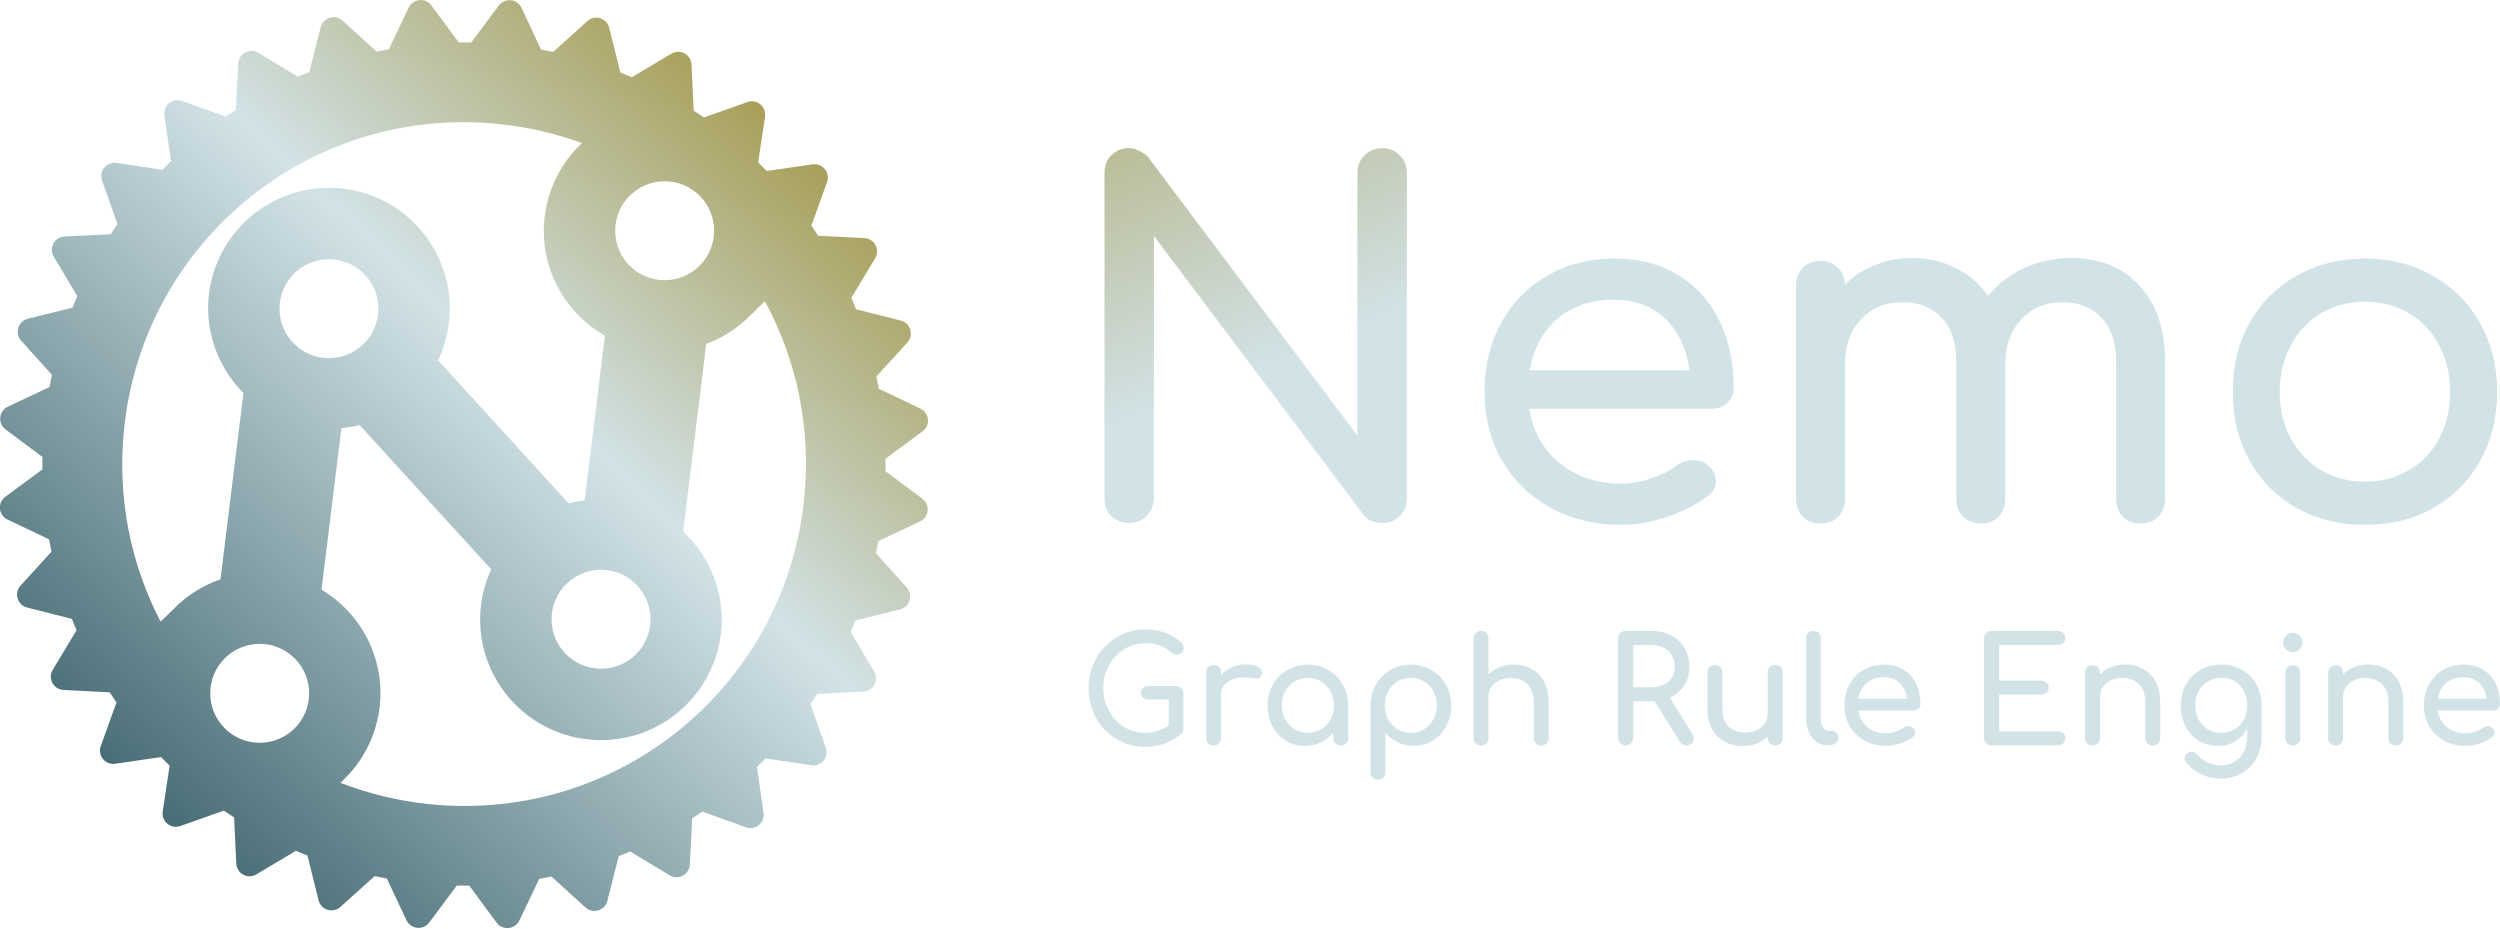
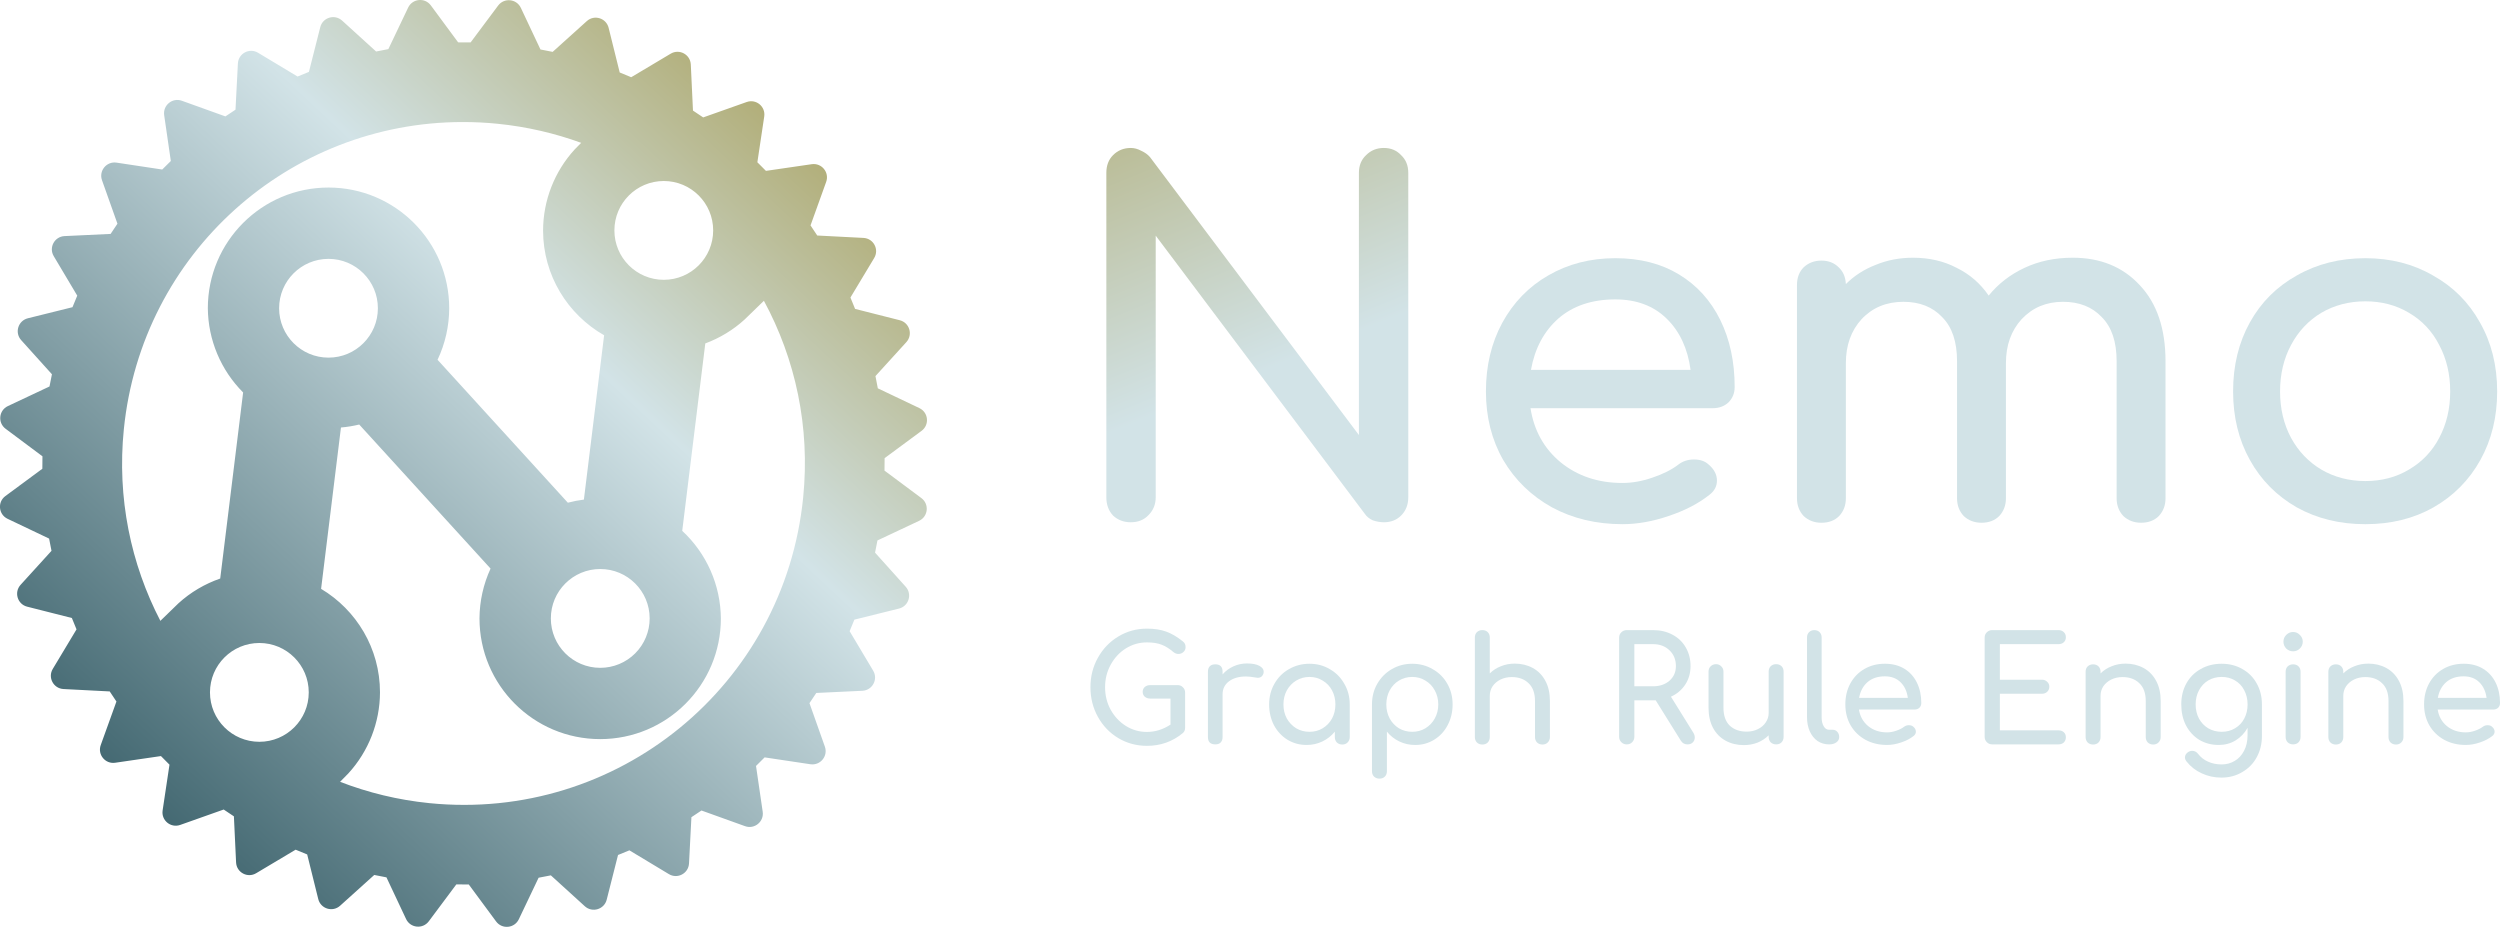
- <svg xmlns="http://www.w3.org/2000/svg" xmlns:xlink="http://www.w3.org/1999/xlink" width="68.755mm" height="25.525mm" viewBox="0 0 68.755 25.525" version="1.1" id="svg103483">
+ <svg xmlns="http://www.w3.org/2000/svg" xmlns:xlink="http://www.w3.org/1999/xlink" width="68.845mm" height="25.525mm" viewBox="0 0 68.845 25.525" version="1.1" id="svg103483">
  <defs id="defs103480">
    <linearGradient xlink:href="#linearGradient303448" id="linearGradient213979" gradientUnits="userSpaceOnUse" x1="1272.319" y1="-388.237" x2="1248.578" y2="-446.441" />
    <linearGradient id="linearGradient303448">
      <stop style="stop-color:#d2e3e7;stop-opacity:1" offset="0" id="stop303444" />
      <stop style="stop-color:#9c8b30;stop-opacity:1" offset="1" id="stop303446" />
    </linearGradient>
-     <linearGradient xlink:href="#linearGradient267755" id="linearGradient140237" x1="1806.873" y1="329.752" x2="1894.367" y2="235.947" gradientUnits="userSpaceOnUse" gradientTransform="matrix(0.2645833,0,0,0.2645833,-452.6449,55.24874)" />
+     <linearGradient xlink:href="#linearGradient267755" id="linearGradient313429" gradientUnits="userSpaceOnUse" gradientTransform="matrix(0.2645833,0,0,0.2645833,-437.4518,16.39619)" x1="1806.873" y1="329.752" x2="1901.727" y2="228.387" />
    <linearGradient id="linearGradient267755">
      <stop style="stop-color:#18434e;stop-opacity:1" offset="0" id="stop267747" />
      <stop style="stop-color:#d2e3e7;stop-opacity:1" offset="0.617" id="stop267751" />
      <stop style="stop-color:#9c8b30;stop-opacity:1" offset="1" id="stop267753" />
    </linearGradient>
-     <linearGradient xlink:href="#linearGradient303448" id="linearGradient312492" gradientUnits="userSpaceOnUse" x1="1272.319" y1="-388.237" x2="1248.578" y2="-446.441" />
-     <linearGradient xlink:href="#linearGradient303448" id="linearGradient312494" gradientUnits="userSpaceOnUse" x1="1272.319" y1="-388.237" x2="1248.578" y2="-446.441" />
-     <linearGradient xlink:href="#linearGradient303448" id="linearGradient312496" gradientUnits="userSpaceOnUse" x1="1272.319" y1="-388.237" x2="1248.578" y2="-446.441" />
-     <linearGradient xlink:href="#linearGradient303448" id="linearGradient312498" gradientUnits="userSpaceOnUse" x1="1272.319" y1="-388.237" x2="1248.578" y2="-446.441" />
+     <linearGradient xlink:href="#linearGradient303448" id="linearGradient314839" gradientUnits="userSpaceOnUse" x1="1272.319" y1="-388.237" x2="1248.578" y2="-446.441" />
+     <linearGradient xlink:href="#linearGradient303448" id="linearGradient314841" gradientUnits="userSpaceOnUse" x1="1272.319" y1="-388.237" x2="1248.578" y2="-446.441" />
+     <linearGradient xlink:href="#linearGradient303448" id="linearGradient314843" gradientUnits="userSpaceOnUse" x1="1272.319" y1="-388.237" x2="1248.578" y2="-446.441" />
+     <linearGradient xlink:href="#linearGradient303448" id="linearGradient314845" gradientUnits="userSpaceOnUse" x1="1272.319" y1="-388.237" x2="1248.578" y2="-446.441" />
  </defs>
-   <g id="layer1" transform="translate(-24.33977,-115.7069)">
-     <g aria-label="Nemo" id="g105466" style="font-weight:bold;font-size:49.882px;line-height:1.25;font-family:Comfortaa;-inkscape-font-specification:'Comfortaa, Bold';letter-spacing:0px;word-spacing:0px;fill:url(#linearGradient213979);fill-opacity:1" transform="matrix(0.2645833,0,0,0.2645833,-272.4905,226.5664)">
-       <path d="m 1239.23,-364.639 q -1.097,0 -1.846,-0.698 -0.698,-0.748 -0.698,-1.896 v -33.77 q 0,-1.147 0.698,-1.846 0.748,-0.748 1.846,-0.748 0.549,0 1.097,0.299 0.549,0.249 0.898,0.648 l 21.748,28.932 v -27.285 q 0,-1.147 0.748,-1.846 0.748,-0.748 1.846,-0.748 1.097,0 1.796,0.748 0.748,0.698 0.748,1.846 v 33.77 q 0,1.147 -0.748,1.896 -0.698,0.698 -1.796,0.698 -0.549,0 -1.147,-0.2 -0.549,-0.249 -0.848,-0.698 l -21.748,-28.932 v 27.236 q 0,1.097 -0.748,1.846 -0.698,0.748 -1.846,0.748 z" id="path105458" style="fill:url(#linearGradient312492);fill-opacity:1" />
-       <path d="m 1302.081,-378.706 q 0,0.948 -0.648,1.596 -0.648,0.599 -1.646,0.599 h -18.955 q 0.549,3.492 3.143,5.637 2.644,2.145 6.435,2.145 1.496,0 3.093,-0.549 1.646,-0.549 2.694,-1.347 0.698,-0.549 1.646,-0.549 0.948,0 1.496,0.499 0.898,0.748 0.898,1.696 0,0.898 -0.798,1.496 -1.696,1.347 -4.24,2.195 -2.494,0.848 -4.789,0.848 -4.09,0 -7.333,-1.746 -3.242,-1.796 -5.088,-4.938 -1.796,-3.143 -1.796,-7.133 0,-3.991 1.696,-7.133 1.746,-3.192 4.789,-4.938 3.093,-1.796 6.984,-1.796 3.841,0 6.634,1.696 2.793,1.696 4.29,4.739 1.496,3.043 1.496,6.983 z m -12.421,-9.128 q -3.641,0 -5.936,1.995 -2.245,1.995 -2.843,5.337 h 16.611 q -0.449,-3.342 -2.494,-5.337 -2.045,-1.995 -5.337,-1.995 z" id="path105460" style="fill:url(#linearGradient312494);fill-opacity:1" />
-       <path d="m 1337.248,-392.174 q 4.34,0 6.983,2.843 2.694,2.843 2.694,7.931 v 14.266 q 0,1.097 -0.698,1.846 -0.698,0.698 -1.846,0.698 -1.097,0 -1.846,-0.698 -0.698,-0.748 -0.698,-1.846 v -14.266 q 0,-3.043 -1.546,-4.589 -1.496,-1.596 -4.04,-1.596 -2.594,0 -4.29,1.796 -1.646,1.796 -1.646,4.589 v 14.067 q 0,1.097 -0.698,1.846 -0.698,0.698 -1.846,0.698 -1.097,0 -1.846,-0.698 -0.698,-0.748 -0.698,-1.846 v -14.266 q 0,-3.043 -1.546,-4.589 -1.496,-1.596 -4.04,-1.596 -2.644,0 -4.34,1.796 -1.646,1.796 -1.646,4.589 v 14.067 q 0,1.097 -0.698,1.846 -0.698,0.698 -1.846,0.698 -1.097,0 -1.846,-0.698 -0.698,-0.748 -0.698,-1.846 v -22.197 q 0,-1.147 0.698,-1.846 0.748,-0.698 1.846,-0.698 1.097,0 1.796,0.698 0.698,0.648 0.748,1.746 1.297,-1.297 3.093,-1.995 1.796,-0.748 3.891,-0.748 2.544,0 4.539,1.048 2.045,0.998 3.342,2.893 1.496,-1.846 3.741,-2.893 2.245,-1.048 4.988,-1.048 z" id="path105462" style="fill:url(#linearGradient312496);fill-opacity:1" />
-       <path d="m 1367.726,-364.439 q -3.99,0 -7.133,-1.746 -3.143,-1.796 -4.888,-4.938 -1.746,-3.143 -1.746,-7.133 0,-4.04 1.746,-7.183 1.746,-3.143 4.888,-4.888 3.143,-1.796 7.133,-1.796 3.941,0 7.033,1.796 3.143,1.746 4.888,4.888 1.796,3.143 1.796,7.183 0,3.991 -1.746,7.133 -1.746,3.143 -4.888,4.938 -3.093,1.746 -7.083,1.746 z m 0,-4.489 q 2.544,0 4.539,-1.197 2.045,-1.197 3.143,-3.292 1.147,-2.145 1.147,-4.839 0,-2.694 -1.147,-4.839 -1.097,-2.145 -3.143,-3.342 -1.995,-1.197 -4.539,-1.197 -2.544,0 -4.589,1.197 -1.995,1.197 -3.143,3.342 -1.147,2.145 -1.147,4.839 0,2.694 1.147,4.839 1.147,2.095 3.143,3.292 2.045,1.197 4.589,1.197 z" id="path105464" style="fill:url(#linearGradient312498);fill-opacity:1" />
+   <g id="layer1" transform="translate(-39.53277,-76.85442)">
+     <g aria-label="Nemo" id="g105466" style="font-weight:bold;font-size:49.882px;line-height:1.25;font-family:Comfortaa;-inkscape-font-specification:'Comfortaa, Bold';letter-spacing:0px;word-spacing:0px;fill:url(#linearGradient213979);fill-opacity:1" transform="matrix(0.2645833,0,0,0.2645833,-257.2071,187.7139)">
+       <path d="m 1239.23,-364.639 q -1.097,0 -1.846,-0.698 -0.698,-0.748 -0.698,-1.896 v -33.77 q 0,-1.147 0.698,-1.846 0.748,-0.748 1.846,-0.748 0.549,0 1.097,0.299 0.549,0.249 0.898,0.648 l 21.748,28.932 v -27.285 q 0,-1.147 0.748,-1.846 0.748,-0.748 1.846,-0.748 1.097,0 1.796,0.748 0.748,0.698 0.748,1.846 v 33.77 q 0,1.147 -0.748,1.896 -0.698,0.698 -1.796,0.698 -0.549,0 -1.147,-0.2 -0.549,-0.249 -0.848,-0.698 l -21.748,-28.932 v 27.236 q 0,1.097 -0.748,1.846 -0.698,0.748 -1.846,0.748 z" id="path105458" style="fill:url(#linearGradient314839);fill-opacity:1" />
+       <path d="m 1302.081,-378.706 q 0,0.948 -0.648,1.596 -0.648,0.599 -1.646,0.599 h -18.955 q 0.549,3.492 3.143,5.637 2.644,2.145 6.435,2.145 1.496,0 3.093,-0.549 1.646,-0.549 2.694,-1.347 0.698,-0.549 1.646,-0.549 0.948,0 1.496,0.499 0.898,0.748 0.898,1.696 0,0.898 -0.798,1.496 -1.696,1.347 -4.24,2.195 -2.494,0.848 -4.789,0.848 -4.09,0 -7.333,-1.746 -3.242,-1.796 -5.088,-4.938 -1.796,-3.143 -1.796,-7.133 0,-3.991 1.696,-7.133 1.746,-3.192 4.789,-4.938 3.093,-1.796 6.984,-1.796 3.841,0 6.634,1.696 2.793,1.696 4.29,4.739 1.496,3.043 1.496,6.983 z m -12.421,-9.128 q -3.641,0 -5.936,1.995 -2.245,1.995 -2.843,5.337 h 16.611 q -0.449,-3.342 -2.494,-5.337 -2.045,-1.995 -5.337,-1.995 z" id="path105460" style="fill:url(#linearGradient314841);fill-opacity:1" />
+       <path d="m 1337.248,-392.174 q 4.34,0 6.983,2.843 2.694,2.843 2.694,7.931 v 14.266 q 0,1.097 -0.698,1.846 -0.698,0.698 -1.846,0.698 -1.097,0 -1.846,-0.698 -0.698,-0.748 -0.698,-1.846 v -14.266 q 0,-3.043 -1.546,-4.589 -1.496,-1.596 -4.04,-1.596 -2.594,0 -4.29,1.796 -1.646,1.796 -1.646,4.589 v 14.067 q 0,1.097 -0.698,1.846 -0.698,0.698 -1.846,0.698 -1.097,0 -1.846,-0.698 -0.698,-0.748 -0.698,-1.846 v -14.266 q 0,-3.043 -1.546,-4.589 -1.496,-1.596 -4.04,-1.596 -2.644,0 -4.34,1.796 -1.646,1.796 -1.646,4.589 v 14.067 q 0,1.097 -0.698,1.846 -0.698,0.698 -1.846,0.698 -1.097,0 -1.846,-0.698 -0.698,-0.748 -0.698,-1.846 v -22.197 q 0,-1.147 0.698,-1.846 0.748,-0.698 1.846,-0.698 1.097,0 1.796,0.698 0.698,0.648 0.748,1.746 1.297,-1.297 3.093,-1.995 1.796,-0.748 3.891,-0.748 2.544,0 4.539,1.048 2.045,0.998 3.342,2.893 1.496,-1.846 3.741,-2.893 2.245,-1.048 4.988,-1.048 z" id="path105462" style="fill:url(#linearGradient314843);fill-opacity:1" />
+       <path d="m 1367.726,-364.439 q -3.99,0 -7.133,-1.746 -3.143,-1.796 -4.888,-4.938 -1.746,-3.143 -1.746,-7.133 0,-4.04 1.746,-7.183 1.746,-3.143 4.888,-4.888 3.143,-1.796 7.133,-1.796 3.941,0 7.033,1.796 3.143,1.746 4.888,4.888 1.796,3.143 1.796,7.183 0,3.991 -1.746,7.133 -1.746,3.143 -4.888,4.938 -3.093,1.746 -7.083,1.746 z m 0,-4.489 q 2.544,0 4.539,-1.197 2.045,-1.197 3.143,-3.292 1.147,-2.145 1.147,-4.839 0,-2.694 -1.147,-4.839 -1.097,-2.145 -3.143,-3.342 -1.995,-1.197 -4.539,-1.197 -2.544,0 -4.589,1.197 -1.995,1.197 -3.143,3.342 -1.147,2.145 -1.147,4.839 0,2.694 1.147,4.839 1.147,2.095 3.143,3.292 2.045,1.197 4.589,1.197 z" id="path105464" style="fill:url(#linearGradient314845);fill-opacity:1" />
    </g>
-     <g aria-label="Graph Rule Engine" id="g105498" style="font-weight:bold;font-size:15.23px;line-height:1.25;font-family:Comfortaa;-inkscape-font-specification:'Comfortaa, Bold';letter-spacing:0px;word-spacing:0px;fill:#d2e3e7;fill-opacity:1;stroke-width:1" transform="matrix(0.2645833,0,0,0.2645833,-272.4905,226.5664)">
+     <g aria-label="Graph Rule Engine" id="g105498" style="font-weight:bold;font-size:15.23px;line-height:1.25;font-family:Comfortaa;-inkscape-font-specification:'Comfortaa, Bold';letter-spacing:0px;word-spacing:0px;fill:#d2e3e7;fill-opacity:1;stroke-width:1" transform="matrix(0.2645833,0,0,0.2645833,-257.2071,187.7139)">
      <path d="m 1244.108,-347.689 q 0.335,0 0.548,0.228 0.229,0.213 0.229,0.563 v 3.64 q 0,0.366 -0.244,0.564 -1.599,1.325 -3.731,1.325 -1.63,0 -2.985,-0.807 -1.34,-0.807 -2.117,-2.208 -0.777,-1.401 -0.777,-3.092 0,-1.675 0.777,-3.061 0.777,-1.401 2.117,-2.208 1.355,-0.822 2.985,-0.822 1.157,0 1.995,0.305 0.853,0.305 1.721,1.005 0.183,0.137 0.244,0.289 0.061,0.137 0.061,0.335 0,0.305 -0.229,0.503 -0.213,0.198 -0.518,0.198 -0.274,0 -0.518,-0.198 -0.624,-0.533 -1.218,-0.761 -0.594,-0.244 -1.538,-0.244 -1.188,0 -2.193,0.624 -0.99,0.624 -1.584,1.706 -0.579,1.066 -0.579,2.33 0,1.279 0.579,2.345 0.594,1.066 1.584,1.69 1.005,0.624 2.193,0.624 1.279,0 2.452,-0.761 v -2.711 h -2.102 q -0.35,0 -0.579,-0.198 -0.213,-0.198 -0.213,-0.503 0,-0.305 0.213,-0.503 0.228,-0.198 0.579,-0.198 z" id="path105468" style="fill:#d2e3e7;fill-opacity:1" />
      <path d="m 1251.342,-349.943 q 0.807,0 1.264,0.244 0.457,0.244 0.457,0.609 0,0.107 -0.015,0.152 -0.137,0.487 -0.609,0.487 -0.076,0 -0.229,-0.03 -0.609,-0.107 -0.99,-0.107 -1.097,0 -1.767,0.503 -0.67,0.503 -0.67,1.355 v 4.447 q 0,0.366 -0.198,0.564 -0.183,0.198 -0.564,0.198 -0.365,0 -0.564,-0.183 -0.198,-0.198 -0.198,-0.579 v -6.808 q 0,-0.366 0.198,-0.564 0.198,-0.198 0.564,-0.198 0.761,0 0.761,0.761 v 0.289 q 0.457,-0.533 1.127,-0.838 0.67,-0.305 1.431,-0.305 z" id="path105470" style="fill:#d2e3e7;fill-opacity:1" />
      <path d="m 1257.83,-349.912 q 1.173,0 2.117,0.564 0.96,0.548 1.508,1.523 0.564,0.959 0.564,2.147 v 3.396 q 0,0.335 -0.228,0.564 -0.213,0.213 -0.548,0.213 -0.335,0 -0.564,-0.213 -0.213,-0.228 -0.213,-0.564 v -0.564 q -0.533,0.655 -1.294,1.02 -0.761,0.366 -1.645,0.366 -1.097,0 -1.995,-0.548 -0.883,-0.548 -1.401,-1.508 -0.502,-0.975 -0.502,-2.163 0,-1.188 0.548,-2.147 0.548,-0.975 1.508,-1.523 0.975,-0.564 2.147,-0.564 z m 0,7.082 q 0.761,0 1.371,-0.366 0.625,-0.381 0.975,-1.02 0.35,-0.655 0.35,-1.462 0,-0.807 -0.35,-1.462 -0.35,-0.655 -0.975,-1.02 -0.609,-0.381 -1.371,-0.381 -0.761,0 -1.386,0.381 -0.609,0.366 -0.975,1.02 -0.35,0.655 -0.35,1.462 0,0.807 0.35,1.462 0.365,0.64 0.975,1.02 0.624,0.366 1.386,0.366 z" id="path105472" style="fill:#d2e3e7;fill-opacity:1" />
      <path d="m 1268.522,-349.912 q 1.173,0 2.132,0.564 0.975,0.548 1.523,1.523 0.548,0.959 0.548,2.147 0,1.188 -0.518,2.163 -0.503,0.959 -1.401,1.508 -0.883,0.548 -1.98,0.548 -0.883,0 -1.645,-0.366 -0.761,-0.366 -1.294,-1.02 v 4.112 q 0,0.35 -0.213,0.564 -0.213,0.213 -0.564,0.213 -0.335,0 -0.564,-0.213 -0.213,-0.213 -0.213,-0.564 v -6.945 q 0,-1.188 0.548,-2.147 0.564,-0.975 1.508,-1.523 0.96,-0.564 2.132,-0.564 z m 0,7.082 q 0.761,0 1.371,-0.366 0.624,-0.381 0.975,-1.02 0.365,-0.655 0.365,-1.462 0,-0.807 -0.365,-1.462 -0.35,-0.655 -0.975,-1.02 -0.609,-0.381 -1.371,-0.381 -0.761,0 -1.386,0.381 -0.609,0.366 -0.96,1.02 -0.35,0.655 -0.35,1.462 0,0.807 0.35,1.462 0.35,0.64 0.96,1.02 0.624,0.366 1.386,0.366 z" id="path105474" style="fill:#d2e3e7;fill-opacity:1" />
      <path d="m 1279.182,-349.928 q 1.051,0 1.889,0.457 0.838,0.457 1.31,1.34 0.472,0.868 0.472,2.102 v 3.747 q 0,0.335 -0.228,0.564 -0.213,0.213 -0.548,0.213 -0.335,0 -0.564,-0.213 -0.213,-0.228 -0.213,-0.564 v -3.747 q 0,-1.234 -0.67,-1.858 -0.655,-0.64 -1.751,-0.64 -0.64,0 -1.173,0.259 -0.518,0.259 -0.822,0.701 -0.289,0.442 -0.289,0.99 v 4.295 q 0,0.335 -0.213,0.564 -0.213,0.213 -0.564,0.213 -0.335,0 -0.564,-0.213 -0.213,-0.228 -0.213,-0.564 v -10.356 q 0,-0.35 0.213,-0.564 0.229,-0.213 0.564,-0.213 0.35,0 0.564,0.213 0.213,0.213 0.213,0.564 v 3.731 q 0.487,-0.487 1.157,-0.746 0.67,-0.274 1.432,-0.274 z" id="path105476" style="fill:#d2e3e7;fill-opacity:1" />
      <path d="m 1297.778,-342.739 q 0.152,0.244 0.152,0.503 0,0.305 -0.213,0.518 -0.198,0.198 -0.548,0.198 -0.442,0 -0.685,-0.381 l -2.619,-4.203 h -0.274 -1.949 v 3.792 q 0,0.335 -0.228,0.564 -0.213,0.228 -0.564,0.228 -0.335,0 -0.564,-0.228 -0.229,-0.228 -0.229,-0.564 v -10.31 q 0,-0.35 0.229,-0.564 0.228,-0.228 0.564,-0.228 h 2.741 q 1.127,0 2.01,0.472 0.898,0.472 1.386,1.325 0.502,0.853 0.502,1.949 0,1.081 -0.548,1.919 -0.548,0.838 -1.492,1.264 z m -4.188,-4.828 q 1.036,0 1.706,-0.579 0.67,-0.594 0.67,-1.523 0,-1.005 -0.67,-1.645 -0.67,-0.64 -1.706,-0.64 h -1.949 v 4.386 z" id="path105478" style="fill:#d2e3e7;fill-opacity:1" />
      <path d="m 1306.398,-349.867 q 0.35,0 0.564,0.213 0.213,0.213 0.213,0.564 v 6.792 q 0,0.335 -0.213,0.564 -0.213,0.213 -0.564,0.213 -0.335,0 -0.564,-0.213 -0.213,-0.228 -0.213,-0.564 v -0.168 q -0.487,0.487 -1.157,0.761 -0.67,0.259 -1.431,0.259 -1.051,0 -1.889,-0.457 -0.838,-0.457 -1.31,-1.325 -0.472,-0.883 -0.472,-2.117 v -3.747 q 0,-0.335 0.213,-0.548 0.229,-0.228 0.564,-0.228 0.335,0 0.548,0.228 0.228,0.213 0.228,0.548 v 3.747 q 0,1.234 0.655,1.873 0.67,0.624 1.767,0.624 0.64,0 1.157,-0.259 0.533,-0.259 0.822,-0.701 0.305,-0.442 0.305,-0.99 v -4.295 q 0,-0.35 0.213,-0.564 0.229,-0.213 0.564,-0.213 z" id="path105480" style="fill:#d2e3e7;fill-opacity:1" />
      <path d="m 1311.896,-341.521 q -0.655,0 -1.188,-0.35 -0.518,-0.366 -0.807,-1.005 -0.289,-0.655 -0.289,-1.462 v -8.315 q 0,-0.335 0.213,-0.548 0.213,-0.213 0.548,-0.213 0.335,0 0.548,0.213 0.213,0.213 0.213,0.548 v 8.315 q 0,0.564 0.213,0.929 0.213,0.366 0.548,0.366 h 0.381 q 0.305,0 0.487,0.213 0.198,0.213 0.198,0.548 0,0.335 -0.289,0.548 -0.289,0.213 -0.746,0.213 z" id="path105482" style="fill:#d2e3e7;fill-opacity:1" />
      <path d="m 1321.505,-345.816 q 0,0.289 -0.198,0.487 -0.198,0.183 -0.503,0.183 h -5.787 q 0.168,1.066 0.96,1.721 0.807,0.655 1.965,0.655 0.457,0 0.944,-0.168 0.503,-0.168 0.822,-0.411 0.213,-0.168 0.503,-0.168 0.289,0 0.457,0.152 0.274,0.228 0.274,0.518 0,0.274 -0.244,0.457 -0.518,0.411 -1.295,0.67 -0.761,0.259 -1.462,0.259 -1.249,0 -2.239,-0.533 -0.99,-0.548 -1.553,-1.508 -0.548,-0.959 -0.548,-2.178 0,-1.218 0.518,-2.178 0.533,-0.975 1.462,-1.508 0.944,-0.548 2.132,-0.548 1.173,0 2.026,0.518 0.853,0.518 1.31,1.447 0.457,0.929 0.457,2.132 z m -3.792,-2.787 q -1.112,0 -1.812,0.609 -0.685,0.609 -0.868,1.63 h 5.072 q -0.137,-1.02 -0.761,-1.63 -0.624,-0.609 -1.63,-0.609 z" id="path105484" style="fill:#d2e3e7;fill-opacity:1" />
      <path d="m 1328.892,-341.521 q -0.335,0 -0.564,-0.228 -0.228,-0.228 -0.228,-0.564 v -10.31 q 0,-0.35 0.228,-0.564 0.229,-0.228 0.564,-0.228 h 6.884 q 0.35,0 0.564,0.213 0.213,0.198 0.213,0.533 0,0.32 -0.213,0.518 -0.213,0.198 -0.564,0.198 h -6.092 v 3.701 h 4.371 q 0.335,0 0.548,0.213 0.229,0.198 0.229,0.518 0,0.32 -0.229,0.533 -0.213,0.198 -0.548,0.198 h -4.371 v 3.807 h 6.092 q 0.35,0 0.564,0.198 0.213,0.198 0.213,0.518 0,0.335 -0.213,0.548 -0.213,0.198 -0.564,0.198 z" id="path105486" style="fill:#d2e3e7;fill-opacity:1" />
      <path d="m 1342.751,-349.928 q 1.051,0 1.889,0.457 0.838,0.457 1.31,1.34 0.472,0.868 0.472,2.102 v 3.747 q 0,0.335 -0.229,0.564 -0.213,0.213 -0.548,0.213 -0.335,0 -0.564,-0.213 -0.213,-0.228 -0.213,-0.564 v -3.747 q 0,-1.234 -0.67,-1.858 -0.655,-0.64 -1.751,-0.64 -0.64,0 -1.173,0.259 -0.518,0.259 -0.822,0.701 -0.289,0.442 -0.289,0.99 v 4.295 q 0,0.335 -0.213,0.564 -0.213,0.213 -0.564,0.213 -0.335,0 -0.564,-0.213 -0.213,-0.228 -0.213,-0.564 v -6.792 q 0,-0.35 0.213,-0.564 0.228,-0.213 0.564,-0.213 0.35,0 0.564,0.213 0.213,0.213 0.213,0.564 v 0.168 q 0.487,-0.487 1.157,-0.746 0.67,-0.274 1.432,-0.274 z" id="path105488" style="fill:#d2e3e7;fill-opacity:1" />
      <path d="m 1352.772,-349.912 q 1.203,0 2.147,0.548 0.96,0.533 1.492,1.493 0.548,0.959 0.548,2.193 v 3.29 q 0,1.203 -0.533,2.193 -0.533,0.99 -1.508,1.553 -0.959,0.579 -2.178,0.579 -1.097,0 -2.041,-0.442 -0.944,-0.426 -1.584,-1.234 -0.168,-0.213 -0.168,-0.426 0,-0.32 0.32,-0.548 0.213,-0.137 0.426,-0.137 0.381,0 0.624,0.32 0.411,0.533 1.036,0.807 0.624,0.289 1.416,0.289 0.746,0 1.355,-0.366 0.609,-0.35 0.975,-1.051 0.365,-0.685 0.365,-1.645 v -0.746 q -0.472,0.838 -1.249,1.31 -0.777,0.472 -1.751,0.472 -1.127,0 -2.026,-0.533 -0.883,-0.548 -1.386,-1.508 -0.487,-0.959 -0.487,-2.178 0,-1.234 0.533,-2.193 0.533,-0.959 1.492,-1.493 0.96,-0.548 2.178,-0.548 z m 0,7.082 q 0.777,0 1.386,-0.366 0.624,-0.366 0.959,-1.005 0.35,-0.655 0.35,-1.477 0,-0.822 -0.35,-1.477 -0.335,-0.655 -0.959,-1.02 -0.609,-0.366 -1.386,-0.366 -0.777,0 -1.401,0.366 -0.609,0.366 -0.96,1.02 -0.35,0.655 -0.35,1.477 0,0.822 0.35,1.477 0.35,0.64 0.96,1.005 0.624,0.366 1.401,0.366 z" id="path105490" style="fill:#d2e3e7;fill-opacity:1" />
      <path d="m 1360.204,-341.521 q -0.335,0 -0.564,-0.213 -0.213,-0.228 -0.213,-0.564 v -6.777 q 0,-0.35 0.213,-0.564 0.229,-0.213 0.564,-0.213 0.35,0 0.564,0.213 0.213,0.213 0.213,0.564 v 6.777 q 0,0.335 -0.213,0.564 -0.213,0.213 -0.564,0.213 z m 0,-9.686 q -0.411,0 -0.716,-0.289 -0.289,-0.305 -0.289,-0.716 0,-0.411 0.289,-0.701 0.305,-0.305 0.716,-0.305 0.411,0 0.701,0.305 0.305,0.289 0.305,0.701 0,0.411 -0.305,0.716 -0.289,0.289 -0.701,0.289 z" id="path105492" style="fill:#d2e3e7;fill-opacity:1" />
      <path d="m 1368.017,-349.928 q 1.051,0 1.889,0.457 0.838,0.457 1.31,1.34 0.472,0.868 0.472,2.102 v 3.747 q 0,0.335 -0.229,0.564 -0.213,0.213 -0.548,0.213 -0.335,0 -0.564,-0.213 -0.213,-0.228 -0.213,-0.564 v -3.747 q 0,-1.234 -0.67,-1.858 -0.655,-0.64 -1.752,-0.64 -0.64,0 -1.173,0.259 -0.518,0.259 -0.822,0.701 -0.289,0.442 -0.289,0.99 v 4.295 q 0,0.335 -0.213,0.564 -0.213,0.213 -0.564,0.213 -0.335,0 -0.564,-0.213 -0.213,-0.228 -0.213,-0.564 v -6.792 q 0,-0.35 0.213,-0.564 0.228,-0.213 0.564,-0.213 0.35,0 0.564,0.213 0.213,0.213 0.213,0.564 v 0.168 q 0.487,-0.487 1.157,-0.746 0.67,-0.274 1.432,-0.274 z" id="path105494" style="fill:#d2e3e7;fill-opacity:1" />
      <path d="m 1381.739,-345.816 q 0,0.289 -0.198,0.487 -0.198,0.183 -0.503,0.183 h -5.787 q 0.168,1.066 0.96,1.721 0.807,0.655 1.965,0.655 0.457,0 0.944,-0.168 0.503,-0.168 0.822,-0.411 0.213,-0.168 0.503,-0.168 0.289,0 0.457,0.152 0.274,0.228 0.274,0.518 0,0.274 -0.244,0.457 -0.518,0.411 -1.294,0.67 -0.761,0.259 -1.462,0.259 -1.249,0 -2.239,-0.533 -0.99,-0.548 -1.553,-1.508 -0.548,-0.959 -0.548,-2.178 0,-1.218 0.518,-2.178 0.533,-0.975 1.462,-1.508 0.944,-0.548 2.132,-0.548 1.173,0 2.026,0.518 0.853,0.518 1.31,1.447 0.457,0.929 0.457,2.132 z m -3.792,-2.787 q -1.112,0 -1.812,0.609 -0.685,0.609 -0.868,1.63 h 5.072 q -0.137,-1.02 -0.761,-1.63 -0.624,-0.609 -1.63,-0.609 z" id="path105496" style="fill:#d2e3e7;fill-opacity:1" />
    </g>
-     <path id="path105500" style="color:#000000;fill:url(#linearGradient140237);fill-opacity:1;stroke-width:0.265;stroke-miterlimit:6;-inkscape-stroke:none" d="m 35.875,115.709 c -0.121,0.012 -0.237,0.083 -0.296,0.208 l -0.545,1.143 c -0.113,0.021 -0.225,0.042 -0.337,0.066 l -0.936,-0.851 c -0.205,-0.186 -0.534,-0.088 -0.602,0.181 l -0.312,1.231 c -0.105,0.042 -0.209,0.084 -0.313,0.128 l -1.088,-0.655 c -0.237,-0.143 -0.541,0.019 -0.555,0.295 l -0.066,1.273 c -0.094,0.06 -0.186,0.122 -0.278,0.185 l -1.199,-0.431 c -0.26,-0.094 -0.527,0.124 -0.487,0.398 l 0.183,1.261 c -0.08,0.077 -0.159,0.156 -0.237,0.235 l -1.26,-0.189 c -0.274,-0.041 -0.493,0.224 -0.4,0.485 l 0.425,1.197 c -0.064,0.092 -0.126,0.187 -0.188,0.281 l -1.269,0.06 c -0.277,0.013 -0.439,0.316 -0.297,0.553 l 0.647,1.087 c -0.046,0.105 -0.088,0.211 -0.131,0.318 l -1.229,0.305 c -0.269,0.067 -0.37,0.396 -0.184,0.602 l 0.847,0.94 c -0.024,0.111 -0.046,0.224 -0.067,0.336 l -1.146,0.54 c -0.251,0.118 -0.285,0.46 -0.063,0.625 l 1.015,0.758 c -0.003,0.115 -0.003,0.229 -0.003,0.343 l -1.018,0.752 c -0.223,0.164 -0.19,0.507 0.06,0.626 l 1.144,0.545 c 0.021,0.113 0.042,0.226 0.066,0.337 l -0.851,0.936 c -0.186,0.205 -0.088,0.534 0.181,0.602 l 1.231,0.312 c 0.042,0.105 0.084,0.21 0.128,0.313 l -0.655,1.088 c -0.143,0.237 0.019,0.54 0.295,0.554 l 1.273,0.066 c 0.06,0.094 0.122,0.186 0.185,0.278 l -0.432,1.199 c -0.094,0.26 0.123,0.527 0.397,0.487 l 1.261,-0.184 c 0.077,0.08 0.156,0.159 0.235,0.237 l -0.189,1.26 c -0.041,0.274 0.224,0.492 0.485,0.399 l 1.197,-0.424 c 0.092,0.064 0.187,0.126 0.281,0.188 l 0.06,1.269 c 0.013,0.277 0.316,0.439 0.553,0.297 l 1.087,-0.648 c 0.105,0.046 0.211,0.089 0.318,0.131 l 0.305,1.229 c 0.067,0.269 0.396,0.369 0.602,0.183 l 0.94,-0.847 c 0.111,0.024 0.224,0.045 0.336,0.066 l 0.54,1.147 c 0.118,0.251 0.46,0.285 0.626,0.063 l 0.758,-1.016 c 0.115,0.002 0.229,0.004 0.343,0.002 l 0.752,1.018 c 0.164,0.223 0.507,0.19 0.626,-0.06 l 0.545,-1.144 c 0.113,-0.021 0.226,-0.041 0.337,-0.065 l 0.936,0.851 c 0.205,0.186 0.534,0.087 0.602,-0.181 l 0.312,-1.231 c 0.105,-0.042 0.21,-0.084 0.313,-0.128 l 1.088,0.655 c 0.237,0.143 0.54,-0.019 0.554,-0.295 l 0.066,-1.273 c 0.094,-0.06 0.186,-0.121 0.277,-0.184 l 1.199,0.431 c 0.26,0.094 0.527,-0.123 0.487,-0.397 l -0.184,-1.261 c 0.08,-0.077 0.159,-0.156 0.237,-0.236 l 1.26,0.189 c 0.274,0.041 0.492,-0.224 0.399,-0.485 l -0.424,-1.197 c 0.064,-0.092 0.126,-0.187 0.188,-0.281 l 1.269,-0.06 c 0.277,-0.013 0.439,-0.316 0.297,-0.554 l -0.648,-1.087 c 0.046,-0.105 0.089,-0.211 0.131,-0.318 l 1.229,-0.305 c 0.269,-0.067 0.369,-0.396 0.183,-0.602 l -0.847,-0.94 c 0.024,-0.111 0.045,-0.224 0.066,-0.336 l 1.147,-0.54 c 0.251,-0.118 0.285,-0.461 0.063,-0.626 l -1.015,-0.758 c 0.003,-0.115 0.003,-0.229 0.003,-0.343 l 1.018,-0.752 c 0.223,-0.164 0.19,-0.507 -0.06,-0.626 l -1.144,-0.545 c -0.021,-0.113 -0.041,-0.226 -0.065,-0.337 l 0.851,-0.935 c 0.186,-0.205 0.088,-0.535 -0.181,-0.603 l -1.231,-0.312 c -0.042,-0.105 -0.084,-0.21 -0.128,-0.313 l 0.654,-1.088 c 0.143,-0.237 -0.018,-0.54 -0.295,-0.554 l -1.273,-0.066 c -0.06,-0.093 -0.122,-0.186 -0.185,-0.278 l 0.431,-1.199 c 0.094,-0.26 -0.124,-0.527 -0.398,-0.487 l -1.261,0.184 c -0.077,-0.08 -0.156,-0.159 -0.236,-0.237 l 0.189,-1.26 c 0.041,-0.274 -0.223,-0.492 -0.484,-0.399 l -1.197,0.424 c -0.092,-0.064 -0.187,-0.126 -0.281,-0.188 l -0.06,-1.269 c -0.013,-0.277 -0.316,-0.44 -0.554,-0.298 l -1.087,0.648 c -0.105,-0.046 -0.211,-0.089 -0.317,-0.131 l -0.306,-1.229 c -0.067,-0.269 -0.396,-0.37 -0.601,-0.184 l -0.94,0.847 c -0.111,-0.024 -0.224,-0.045 -0.336,-0.066 L 38.683,115.923 c -0.059,-0.125 -0.174,-0.197 -0.295,-0.209 -0.121,-0.012 -0.248,0.035 -0.331,0.146 l -0.758,1.015 c -0.115,-0.002 -0.229,-0.004 -0.343,-0.002 l -0.752,-1.018 c -0.082,-0.111 -0.209,-0.159 -0.33,-0.147 z m 1.207,3.359 c 0.318,-10e-5 0.64,0.015 0.963,0.048 0.804,0.081 1.574,0.261 2.299,0.525 -0.118,0.12 -0.019,0.019 -0.179,0.182 -0.557,0.609 -0.867,1.404 -0.87,2.23 7.9e-5,1.237 0.678,2.315 1.681,2.887 l -0.557,4.525 a 3.324,3.324 0 0 0 -0.442,0.086 l -3.588,-3.936 a 3.324,3.324 0 0 0 0.321,-1.419 3.324,3.324 0 0 0 -3.323,-3.324 3.324,3.324 0 0 0 -3.324,3.324 3.324,3.324 0 0 0 0.972,2.319 l -0.631,5.124 c -0.422,0.147 -0.815,0.376 -1.151,0.683 -0.769,0.745 -0.434,0.422 -0.496,0.484 -0.814,-1.568 -1.198,-3.383 -1.007,-5.278 0.489,-4.855 4.558,-8.458 9.332,-8.46 z m 5.537,1.624 a 1.36,1.36 0 0 1 1.36,1.36 1.36,1.36 0 0 1 -1.36,1.361 1.36,1.36 0 0 1 -1.36,-1.361 1.36,1.36 0 0 1 1.36,-1.36 z m -9.233,2.144 a 1.36,1.36 0 0 1 1.36,1.36 1.36,1.36 0 0 1 -1.36,1.36 1.36,1.36 0 0 1 -1.36,-1.36 1.36,1.36 0 0 1 1.36,-1.36 z m 11.99,1.154 c 0.866,1.6 1.278,3.469 1.081,5.422 -0.522,5.179 -5.117,8.934 -10.296,8.412 -0.863,-0.087 -1.685,-0.289 -2.456,-0.587 0.12,-0.123 0.065,-0.064 0.229,-0.233 0.557,-0.609 0.867,-1.404 0.87,-2.23 -7.9e-5,-1.213 -0.652,-2.271 -1.622,-2.851 l 0.547,-4.443 a 3.324,3.324 0 0 0 0.503,-0.082 l 3.617,3.967 a 3.324,3.324 0 0 0 -0.305,1.372 3.324,3.324 0 0 0 3.323,3.324 3.324,3.324 0 0 0 3.324,-3.324 3.324,3.324 0 0 0 -1.064,-2.411 l 0.635,-5.161 c 0.397,-0.148 0.766,-0.369 1.084,-0.66 0.819,-0.792 0.487,-0.474 0.528,-0.515 z m -4.507,7.387 a 1.36,1.36 0 0 1 1.361,1.36 1.36,1.36 0 0 1 -1.361,1.361 1.36,1.36 0 0 1 -1.36,-1.361 1.36,1.36 0 0 1 1.36,-1.36 z m -9.387,2.037 a 1.36,1.36 0 0 1 1.36,1.36 1.36,1.36 0 0 1 -1.36,1.361 1.36,1.36 0 0 1 -1.36,-1.361 1.36,1.36 0 0 1 1.36,-1.36 z" />
+     <path id="path313427" style="color:#000000;fill:url(#linearGradient313429);fill-opacity:1;stroke-width:0.265;stroke-miterlimit:6;-inkscape-stroke:none" d="m 51.068,76.856 c -0.121,0.012 -0.237,0.083 -0.296,0.208 l -0.545,1.143 c -0.113,0.021 -0.225,0.042 -0.337,0.066 l -0.936,-0.851 c -0.205,-0.186 -0.534,-0.088 -0.602,0.181 l -0.312,1.231 c -0.105,0.042 -0.209,0.084 -0.313,0.128 l -1.088,-0.655 c -0.237,-0.143 -0.541,0.019 -0.555,0.295 l -0.066,1.273 c -0.094,0.06 -0.186,0.122 -0.278,0.185 l -1.199,-0.431 c -0.26,-0.094 -0.527,0.124 -0.487,0.398 l 0.183,1.261 c -0.08,0.077 -0.159,0.156 -0.237,0.235 L 42.742,81.333 c -0.274,-0.041 -0.493,0.224 -0.4,0.485 l 0.425,1.197 c -0.064,0.092 -0.126,0.187 -0.188,0.281 l -1.269,0.06 c -0.277,0.013 -0.439,0.316 -0.297,0.553 l 0.647,1.087 c -0.046,0.105 -0.088,0.211 -0.131,0.318 l -1.229,0.305 c -0.269,0.067 -0.37,0.396 -0.184,0.602 l 0.847,0.94 c -0.024,0.111 -0.046,0.224 -0.067,0.336 l -1.146,0.54 c -0.251,0.118 -0.285,0.46 -0.063,0.625 l 1.015,0.758 c -0.003,0.115 -0.003,0.229 -0.003,0.343 l -1.018,0.752 c -0.223,0.164 -0.19,0.507 0.06,0.626 l 1.144,0.545 c 0.021,0.113 0.042,0.226 0.066,0.337 l -0.851,0.936 c -0.186,0.205 -0.088,0.534 0.181,0.602 l 1.231,0.312 c 0.042,0.105 0.084,0.21 0.128,0.313 L 40.986,95.275 c -0.143,0.237 0.019,0.54 0.295,0.554 l 1.273,0.066 c 0.06,0.094 0.122,0.186 0.185,0.278 l -0.432,1.199 c -0.094,0.26 0.123,0.527 0.397,0.487 l 1.261,-0.184 c 0.077,0.08 0.156,0.159 0.235,0.237 l -0.189,1.26 c -0.041,0.274 0.224,0.492 0.485,0.399 l 1.197,-0.424 c 0.092,0.064 0.187,0.126 0.281,0.188 l 0.06,1.269 c 0.013,0.277 0.316,0.439 0.553,0.297 l 1.087,-0.648 c 0.105,0.046 0.211,0.089 0.318,0.131 l 0.305,1.229 c 0.067,0.269 0.396,0.369 0.602,0.183 l 0.94,-0.847 c 0.111,0.024 0.224,0.045 0.336,0.066 l 0.54,1.147 c 0.118,0.251 0.46,0.285 0.626,0.063 l 0.758,-1.016 c 0.115,0.002 0.229,0.004 0.343,0.002 l 0.752,1.018 c 0.164,0.223 0.507,0.19 0.626,-0.06 l 0.545,-1.144 c 0.113,-0.021 0.226,-0.041 0.337,-0.065 l 0.936,0.851 c 0.205,0.186 0.534,0.087 0.602,-0.181 l 0.312,-1.231 c 0.105,-0.042 0.21,-0.084 0.313,-0.128 l 1.088,0.655 c 0.237,0.143 0.54,-0.019 0.554,-0.295 l 0.066,-1.273 c 0.094,-0.06 0.186,-0.121 0.277,-0.184 l 1.199,0.431 c 0.26,0.094 0.527,-0.123 0.487,-0.397 l -0.184,-1.261 c 0.08,-0.077 0.159,-0.156 0.237,-0.236 l 1.26,0.189 c 0.274,0.041 0.492,-0.224 0.399,-0.485 l -0.424,-1.197 c 0.064,-0.092 0.126,-0.187 0.188,-0.281 l 1.269,-0.06 c 0.277,-0.013 0.439,-0.316 0.297,-0.554 l -0.648,-1.087 c 0.046,-0.105 0.089,-0.211 0.131,-0.318 l 1.229,-0.305 c 0.269,-0.067 0.369,-0.396 0.183,-0.602 L 63.63,92.073 c 0.024,-0.111 0.045,-0.224 0.066,-0.336 l 1.147,-0.54 c 0.251,-0.118 0.285,-0.461 0.063,-0.626 L 63.89,89.814 c 0.003,-0.115 0.003,-0.229 0.003,-0.343 l 1.018,-0.752 c 0.223,-0.164 0.19,-0.507 -0.06,-0.626 L 63.706,87.548 c -0.021,-0.113 -0.041,-0.226 -0.065,-0.337 l 0.851,-0.935 c 0.186,-0.205 0.088,-0.535 -0.181,-0.603 l -1.231,-0.312 c -0.042,-0.105 -0.084,-0.21 -0.128,-0.313 l 0.654,-1.088 c 0.143,-0.237 -0.018,-0.54 -0.295,-0.554 l -1.273,-0.066 c -0.06,-0.094 -0.122,-0.186 -0.185,-0.278 l 0.431,-1.199 c 0.094,-0.26 -0.124,-0.527 -0.398,-0.487 l -1.261,0.184 c -0.077,-0.08 -0.156,-0.159 -0.236,-0.237 l 0.189,-1.26 c 0.041,-0.274 -0.223,-0.492 -0.484,-0.399 l -1.197,0.424 c -0.092,-0.064 -0.187,-0.126 -0.281,-0.188 l -0.06,-1.269 c -0.013,-0.277 -0.316,-0.44 -0.554,-0.298 l -1.087,0.648 c -0.105,-0.046 -0.211,-0.089 -0.317,-0.131 L 56.293,77.62 c -0.067,-0.269 -0.396,-0.37 -0.601,-0.184 l -0.94,0.847 c -0.111,-0.024 -0.224,-0.045 -0.336,-0.066 L 53.876,77.071 c -0.059,-0.125 -0.174,-0.197 -0.295,-0.209 -0.121,-0.012 -0.248,0.035 -0.331,0.146 l -0.758,1.015 c -0.115,-0.002 -0.229,-0.004 -0.343,-0.002 l -0.752,-1.018 c -0.082,-0.111 -0.209,-0.159 -0.33,-0.147 z m 1.207,3.359 c 0.318,-1.09e-4 0.64,0.015 0.963,0.048 0.804,0.081 1.574,0.261 2.299,0.525 -0.118,0.12 -0.019,0.019 -0.179,0.182 -0.557,0.609 -0.867,1.404 -0.87,2.23 7.9e-5,1.237 0.678,2.315 1.681,2.887 l -0.557,4.525 a 3.324,3.324 0 0 0 -0.442,0.086 l -3.588,-3.936 a 3.324,3.324 0 0 0 0.321,-1.419 3.324,3.324 0 0 0 -3.323,-3.324 3.324,3.324 0 0 0 -3.324,3.324 3.324,3.324 0 0 0 0.972,2.319 l -0.631,5.124 c -0.422,0.147 -0.815,0.376 -1.151,0.683 -0.769,0.745 -0.434,0.422 -0.496,0.484 -0.814,-1.568 -1.198,-3.383 -1.007,-5.278 0.489,-4.855 4.558,-8.458 9.332,-8.46 z m 5.537,1.624 a 1.36,1.36 0 0 1 1.36,1.36 1.36,1.36 0 0 1 -1.36,1.361 1.36,1.36 0 0 1 -1.36,-1.361 1.36,1.36 0 0 1 1.36,-1.36 z M 48.579,83.983 a 1.36,1.36 0 0 1 1.36,1.36 1.36,1.36 0 0 1 -1.36,1.36 1.36,1.36 0 0 1 -1.36,-1.36 1.36,1.36 0 0 1 1.36,-1.36 z m 11.99,1.154 c 0.866,1.6 1.278,3.469 1.081,5.422 -0.522,5.179 -5.117,8.934 -10.296,8.412 -0.863,-0.087 -1.685,-0.289 -2.456,-0.587 0.12,-0.123 0.065,-0.064 0.229,-0.233 0.557,-0.609 0.867,-1.404 0.87,-2.23 -7.9e-5,-1.213 -0.652,-2.271 -1.622,-2.851 l 0.547,-4.443 a 3.324,3.324 0 0 0 0.503,-0.082 l 3.617,3.967 a 3.324,3.324 0 0 0 -0.305,1.372 3.324,3.324 0 0 0 3.323,3.324 3.324,3.324 0 0 0 3.324,-3.324 3.324,3.324 0 0 0 -1.064,-2.411 l 0.635,-5.161 c 0.397,-0.148 0.766,-0.369 1.084,-0.66 0.819,-0.792 0.487,-0.474 0.528,-0.515 z M 56.062,92.524 a 1.36,1.36 0 0 1 1.361,1.36 1.36,1.36 0 0 1 -1.361,1.361 1.36,1.36 0 0 1 -1.36,-1.361 1.36,1.36 0 0 1 1.36,-1.36 z m -9.387,2.037 a 1.36,1.36 0 0 1 1.36,1.36 1.36,1.36 0 0 1 -1.36,1.361 1.36,1.36 0 0 1 -1.36,-1.361 1.36,1.36 0 0 1 1.36,-1.36 z" />
  </g>
</svg>
